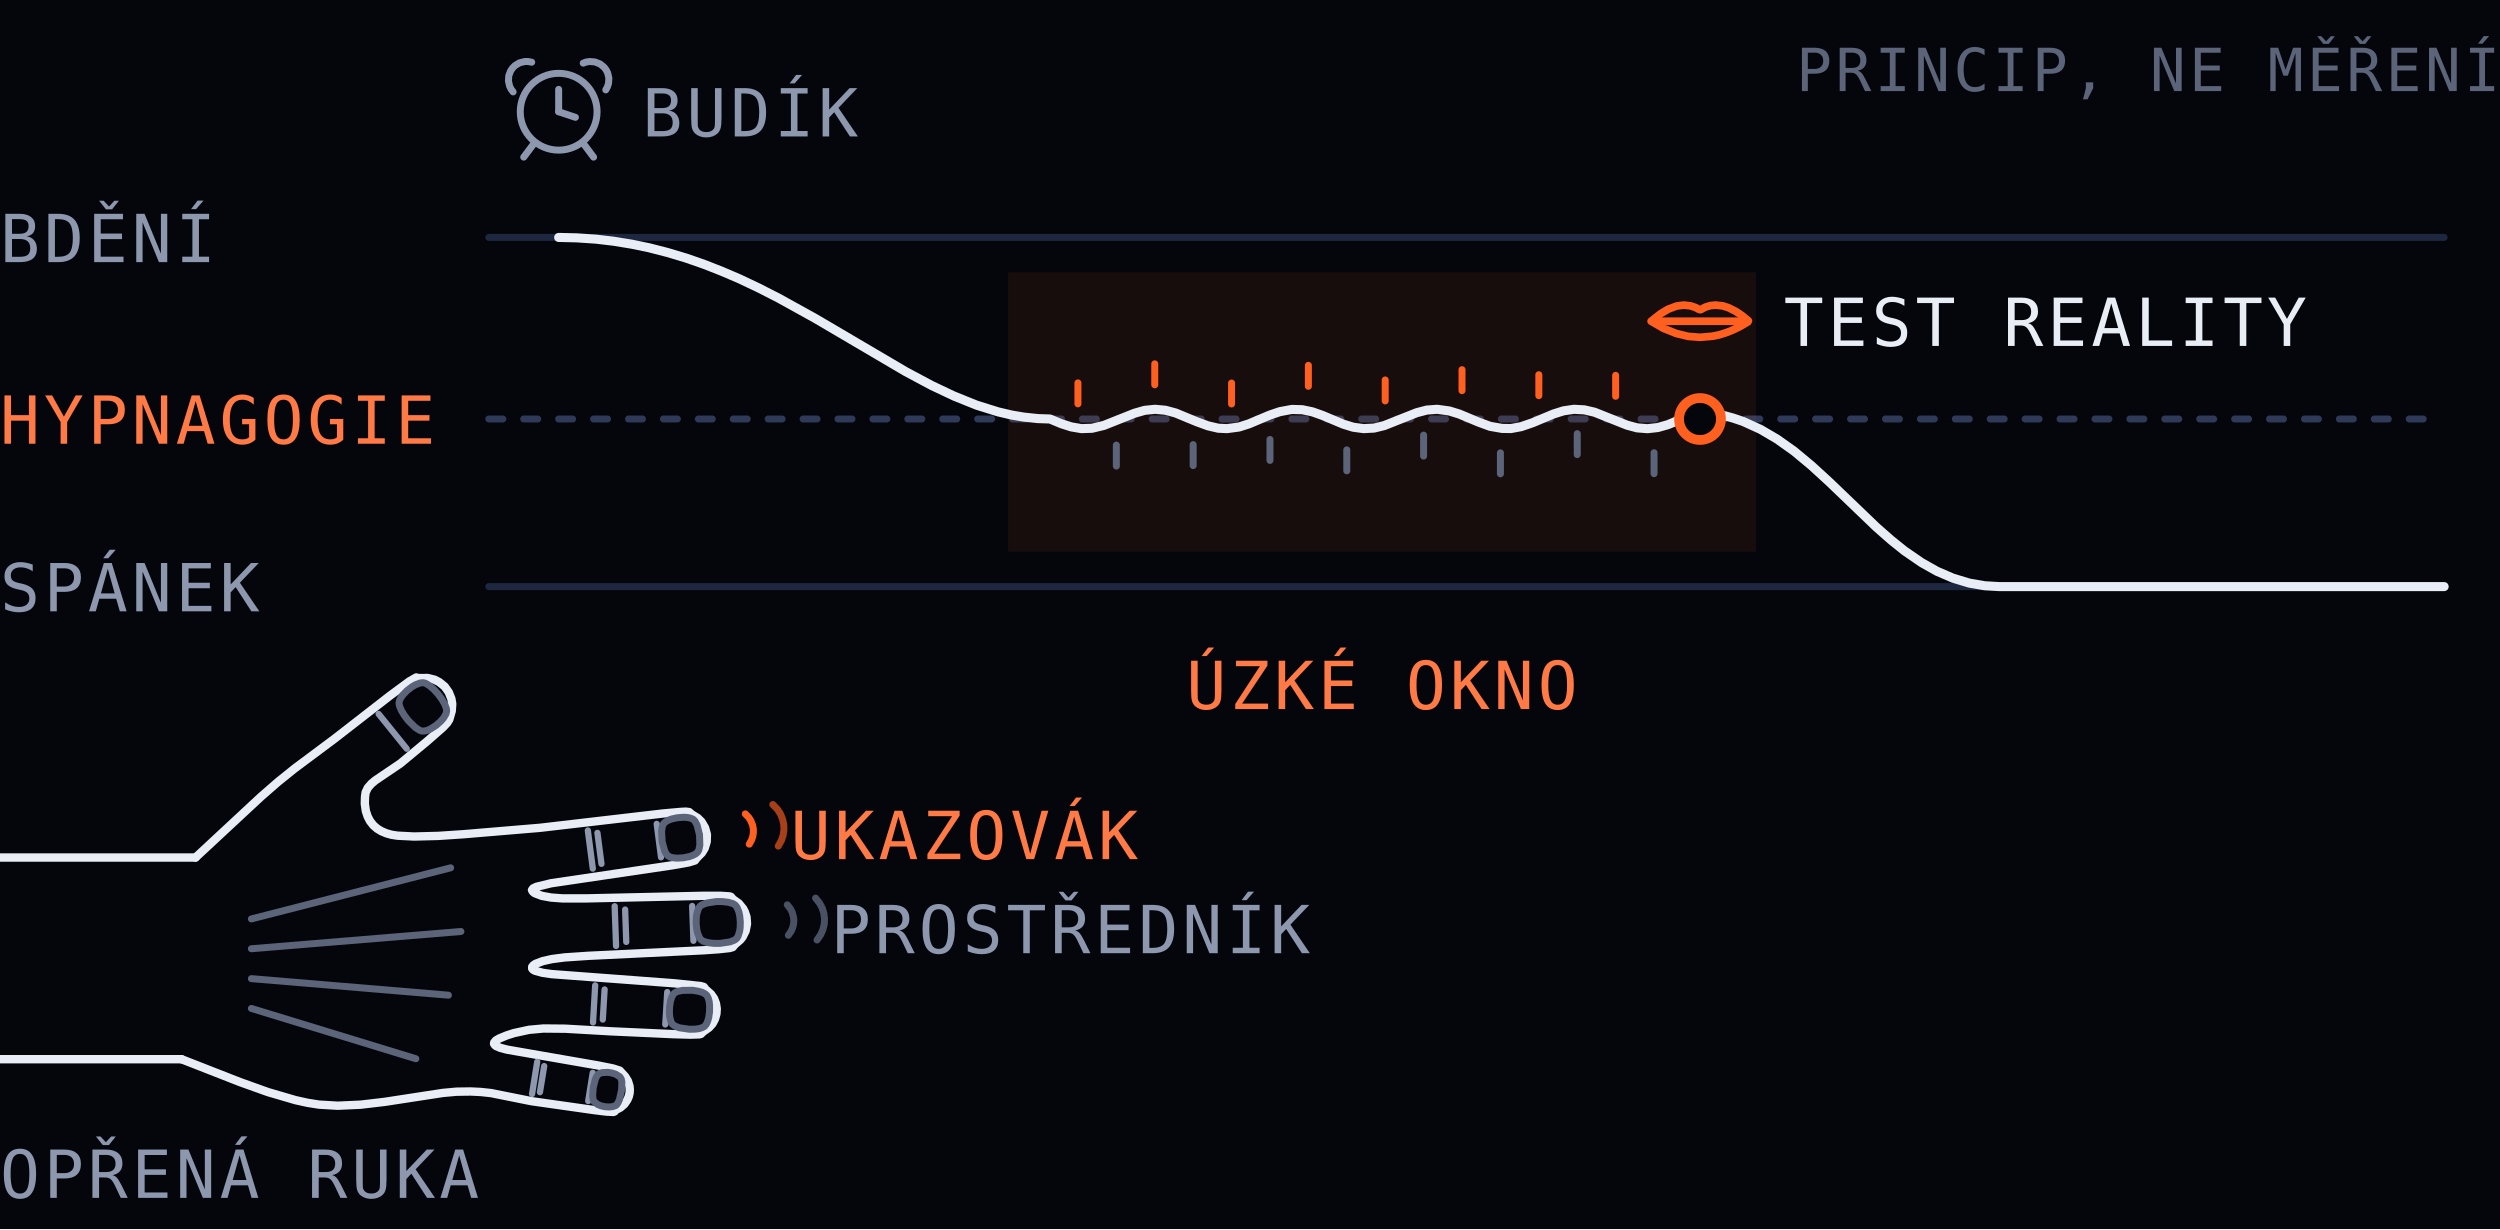
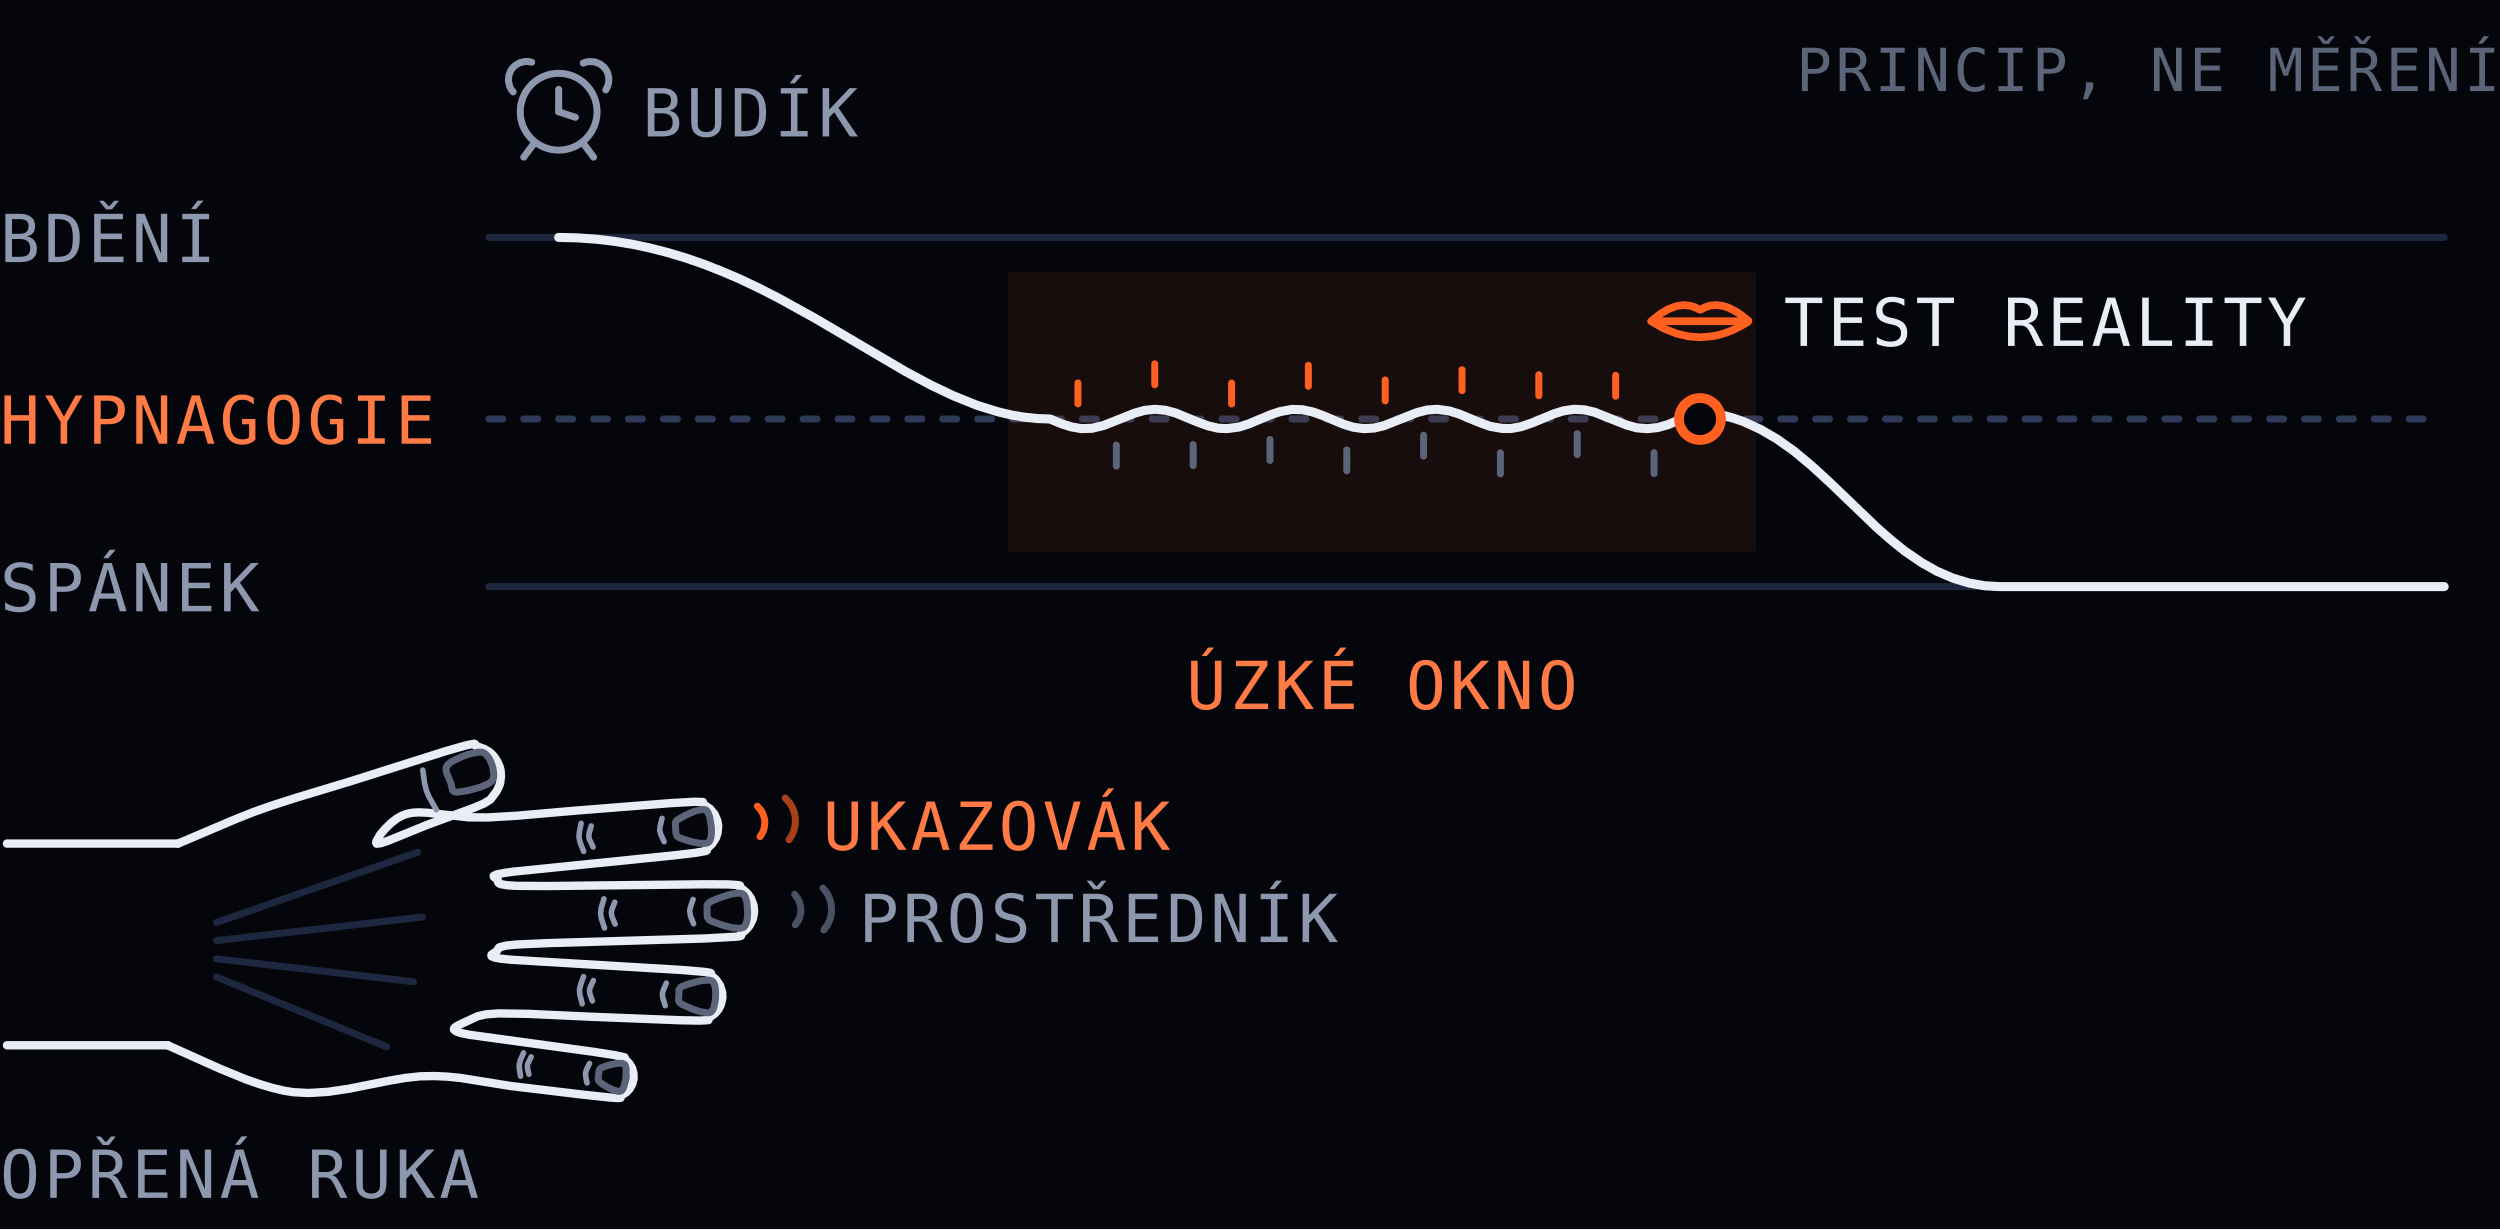
<svg xmlns="http://www.w3.org/2000/svg" width="358" height="176" viewBox="0 0 358 176" font-family="'JetBrains Mono', ui-monospace, monospace">
  <rect width="358" height="176" fill="#04060C" />
  <text x="358" y="13.04" text-anchor="end" font-size="8.5" font-weight="500" letter-spacing="0.51" fill="#5B6478">PRINCIP, NE MĚŘENÍ</text>
  <line x1="70" y1="34" x2="350" y2="34" fill="none" stroke="#1E2740" stroke-width="1" stroke-linecap="round" stroke-linejoin="round" />
  <line x1="70" y1="84" x2="350" y2="84" fill="none" stroke="#1E2740" stroke-width="1" stroke-linecap="round" stroke-linejoin="round" />
  <path d="M70 60L72 60" fill="none" stroke="#2E3A57" stroke-width="1" stroke-linecap="round" stroke-linejoin="round" />
  <path d="M75 60L77 60" fill="none" stroke="#2E3A57" stroke-width="1" stroke-linecap="round" stroke-linejoin="round" />
  <path d="M80 60L82 60" fill="none" stroke="#2E3A57" stroke-width="1" stroke-linecap="round" stroke-linejoin="round" />
  <path d="M85 60L87 60" fill="none" stroke="#2E3A57" stroke-width="1" stroke-linecap="round" stroke-linejoin="round" />
  <path d="M90 60L92 60" fill="none" stroke="#2E3A57" stroke-width="1" stroke-linecap="round" stroke-linejoin="round" />
  <path d="M95 60L97 60" fill="none" stroke="#2E3A57" stroke-width="1" stroke-linecap="round" stroke-linejoin="round" />
  <path d="M100 60L102 60" fill="none" stroke="#2E3A57" stroke-width="1" stroke-linecap="round" stroke-linejoin="round" />
  <path d="M105 60L107 60" fill="none" stroke="#2E3A57" stroke-width="1" stroke-linecap="round" stroke-linejoin="round" />
  <path d="M110 60L112 60" fill="none" stroke="#2E3A57" stroke-width="1" stroke-linecap="round" stroke-linejoin="round" />
  <path d="M115 60L117 60" fill="none" stroke="#2E3A57" stroke-width="1" stroke-linecap="round" stroke-linejoin="round" />
  <path d="M120 60L122 60" fill="none" stroke="#2E3A57" stroke-width="1" stroke-linecap="round" stroke-linejoin="round" />
  <path d="M125 60L127 60" fill="none" stroke="#2E3A57" stroke-width="1" stroke-linecap="round" stroke-linejoin="round" />
  <path d="M130 60L132 60" fill="none" stroke="#2E3A57" stroke-width="1" stroke-linecap="round" stroke-linejoin="round" />
  <path d="M135 60L137 60" fill="none" stroke="#2E3A57" stroke-width="1" stroke-linecap="round" stroke-linejoin="round" />
  <path d="M140 60L142 60" fill="none" stroke="#2E3A57" stroke-width="1" stroke-linecap="round" stroke-linejoin="round" />
  <path d="M145 60L147 60" fill="none" stroke="#2E3A57" stroke-width="1" stroke-linecap="round" stroke-linejoin="round" />
  <path d="M150 60L152 60" fill="none" stroke="#2E3A57" stroke-width="1" stroke-linecap="round" stroke-linejoin="round" />
  <path d="M155 60L157 60" fill="none" stroke="#2E3A57" stroke-width="1" stroke-linecap="round" stroke-linejoin="round" />
  <path d="M160 60L162 60" fill="none" stroke="#2E3A57" stroke-width="1" stroke-linecap="round" stroke-linejoin="round" />
  <path d="M165 60L167 60" fill="none" stroke="#2E3A57" stroke-width="1" stroke-linecap="round" stroke-linejoin="round" />
  <path d="M170 60L172 60" fill="none" stroke="#2E3A57" stroke-width="1" stroke-linecap="round" stroke-linejoin="round" />
  <path d="M175 60L177 60" fill="none" stroke="#2E3A57" stroke-width="1" stroke-linecap="round" stroke-linejoin="round" />
  <path d="M180 60L182 60" fill="none" stroke="#2E3A57" stroke-width="1" stroke-linecap="round" stroke-linejoin="round" />
  <path d="M185 60L187 60" fill="none" stroke="#2E3A57" stroke-width="1" stroke-linecap="round" stroke-linejoin="round" />
  <path d="M190 60L192 60" fill="none" stroke="#2E3A57" stroke-width="1" stroke-linecap="round" stroke-linejoin="round" />
  <path d="M195 60L197 60" fill="none" stroke="#2E3A57" stroke-width="1" stroke-linecap="round" stroke-linejoin="round" />
  <path d="M200 60L202 60" fill="none" stroke="#2E3A57" stroke-width="1" stroke-linecap="round" stroke-linejoin="round" />
  <path d="M205 60L207 60" fill="none" stroke="#2E3A57" stroke-width="1" stroke-linecap="round" stroke-linejoin="round" />
  <path d="M210 60L212 60" fill="none" stroke="#2E3A57" stroke-width="1" stroke-linecap="round" stroke-linejoin="round" />
  <path d="M215 60L217 60" fill="none" stroke="#2E3A57" stroke-width="1" stroke-linecap="round" stroke-linejoin="round" />
  <path d="M220 60L222 60" fill="none" stroke="#2E3A57" stroke-width="1" stroke-linecap="round" stroke-linejoin="round" />
  <path d="M225 60L227 60" fill="none" stroke="#2E3A57" stroke-width="1" stroke-linecap="round" stroke-linejoin="round" />
  <path d="M230 60L232 60" fill="none" stroke="#2E3A57" stroke-width="1" stroke-linecap="round" stroke-linejoin="round" />
  <path d="M235 60L237 60" fill="none" stroke="#2E3A57" stroke-width="1" stroke-linecap="round" stroke-linejoin="round" />
  <path d="M240 60L242 60" fill="none" stroke="#2E3A57" stroke-width="1" stroke-linecap="round" stroke-linejoin="round" />
  <path d="M245 60L247 60" fill="none" stroke="#2E3A57" stroke-width="1" stroke-linecap="round" stroke-linejoin="round" />
  <path d="M250 60L252 60" fill="none" stroke="#2E3A57" stroke-width="1" stroke-linecap="round" stroke-linejoin="round" />
  <path d="M255 60L257 60" fill="none" stroke="#2E3A57" stroke-width="1" stroke-linecap="round" stroke-linejoin="round" />
  <path d="M260 60L262 60" fill="none" stroke="#2E3A57" stroke-width="1" stroke-linecap="round" stroke-linejoin="round" />
  <path d="M265 60L267 60" fill="none" stroke="#2E3A57" stroke-width="1" stroke-linecap="round" stroke-linejoin="round" />
  <path d="M270 60L272 60" fill="none" stroke="#2E3A57" stroke-width="1" stroke-linecap="round" stroke-linejoin="round" />
  <path d="M275 60L277 60" fill="none" stroke="#2E3A57" stroke-width="1" stroke-linecap="round" stroke-linejoin="round" />
  <path d="M280 60L282 60" fill="none" stroke="#2E3A57" stroke-width="1" stroke-linecap="round" stroke-linejoin="round" />
  <path d="M285 60L287 60" fill="none" stroke="#2E3A57" stroke-width="1" stroke-linecap="round" stroke-linejoin="round" />
  <path d="M290 60L292 60" fill="none" stroke="#2E3A57" stroke-width="1" stroke-linecap="round" stroke-linejoin="round" />
  <path d="M295 60L297 60" fill="none" stroke="#2E3A57" stroke-width="1" stroke-linecap="round" stroke-linejoin="round" />
  <path d="M300 60L302 60" fill="none" stroke="#2E3A57" stroke-width="1" stroke-linecap="round" stroke-linejoin="round" />
  <path d="M305 60L307 60" fill="none" stroke="#2E3A57" stroke-width="1" stroke-linecap="round" stroke-linejoin="round" />
  <path d="M310 60L312 60" fill="none" stroke="#2E3A57" stroke-width="1" stroke-linecap="round" stroke-linejoin="round" />
  <path d="M315 60L317 60" fill="none" stroke="#2E3A57" stroke-width="1" stroke-linecap="round" stroke-linejoin="round" />
  <path d="M320 60L322 60" fill="none" stroke="#2E3A57" stroke-width="1" stroke-linecap="round" stroke-linejoin="round" />
  <path d="M325 60L327 60" fill="none" stroke="#2E3A57" stroke-width="1" stroke-linecap="round" stroke-linejoin="round" />
  <path d="M330 60L332 60" fill="none" stroke="#2E3A57" stroke-width="1" stroke-linecap="round" stroke-linejoin="round" />
  <path d="M335 60L337 60" fill="none" stroke="#2E3A57" stroke-width="1" stroke-linecap="round" stroke-linejoin="round" />
  <path d="M340 60L342 60" fill="none" stroke="#2E3A57" stroke-width="1" stroke-linecap="round" stroke-linejoin="round" />
  <path d="M345 60L347 60" fill="none" stroke="#2E3A57" stroke-width="1" stroke-linecap="round" stroke-linejoin="round" />
  <text x="0" y="37.54" text-anchor="start" font-size="9.5" font-weight="500" letter-spacing="0.57" fill="#8D97AD">BDĚNÍ</text>
  <text x="0" y="63.54" text-anchor="start" font-size="9.5" font-weight="500" letter-spacing="0.57" fill="#FF7A45">HYPNAGOGIE</text>
  <text x="0" y="87.54" text-anchor="start" font-size="9.5" font-weight="500" letter-spacing="0.57" fill="#8D97AD">SPÁNEK</text>
  <rect x="144.36" y="39" width="107.08" height="40" fill="#FF5F1F" fill-opacity="0.08" />
  <text x="197.9" y="101.54" text-anchor="middle" font-size="9.5" font-weight="500" letter-spacing="0.57" fill="#FF7A45">ÚZKÉ OKNO</text>
  <circle cx="80" cy="16" r="5.5" fill="none" stroke="#8D97AD" stroke-width="1" stroke-linecap="round" stroke-linejoin="round" />
  <line x1="80" y1="16" x2="80" y2="12.8" fill="none" stroke="#8D97AD" stroke-width="1" stroke-linecap="round" stroke-linejoin="round" />
  <line x1="80" y1="16" x2="82.4" y2="16.8" fill="none" stroke="#8D97AD" stroke-width="1" stroke-linecap="round" stroke-linejoin="round" />
  <path d="M73.48 13.16L73.2 12.79L72.98 12.35L72.81 11.6L72.86 10.82L73.14 10.11L73.42 9.72L73.75 9.39L74.39 9L75.14 8.81L75.65 8.81L76.14 8.91" fill="none" stroke="#8D97AD" stroke-width="1" stroke-linecap="round" stroke-linejoin="round" />
  <path d="M83.52 9.04L83.95 8.88L84.44 8.81L85.2 8.87L85.93 9.16L86.52 9.64L86.81 10.03L87.02 10.45L87.19 11.18L87.14 11.95L86.98 12.44L86.75 12.87" fill="none" stroke="#8D97AD" stroke-width="1" stroke-linecap="round" stroke-linejoin="round" />
  <line x1="76.5" y1="20.5" x2="75" y2="22.5" fill="none" stroke="#8D97AD" stroke-width="1" stroke-linecap="round" stroke-linejoin="round" />
  <line x1="83.5" y1="20.5" x2="85" y2="22.5" fill="none" stroke="#8D97AD" stroke-width="1" stroke-linecap="round" stroke-linejoin="round" />
  <text x="92" y="19.54" text-anchor="start" font-size="9.5" font-weight="500" letter-spacing="0.57" fill="#8D97AD">BUDÍK</text>
  <path d="M80 34L82.59 34.06L85.37 34.25L87.84 34.54L90.48 34.97L92.94 35.48L95.63 36.17L98.26 36.96L100.82 37.85L103.39 38.86L105.93 39.95L108.63 41.23L111.51 42.7L116.78 45.62L129.72 53.23L133.45 55.22L136.62 56.72L139.88 58.03L142.93 58.98L144.89 59.44L146.62 59.73L148.6 59.94L150.36 60L151.97 60.67L153.4 61.13L154.87 61.38L156.37 61.33L158.07 60.92L162.48 59.17L163.92 58.76L165.41 58.61L166.9 58.75L168.35 59.14L171.35 60.38L172.99 60.98L174.45 61.32L175.7 61.38L177.43 61.15L178.86 60.69L181.85 59.43L183.27 58.95L184.99 58.63L186.48 58.67L187.95 58.98L189.36 59.48L192.36 60.74L193.79 61.18L195.28 61.38L196.77 61.3L198.23 60.94L202.87 59.1L204.32 58.72L205.81 58.61L207.54 58.85L208.97 59.29L211.74 60.45L213.38 61.05L215.1 61.35L216.35 61.37L217.82 61.1L219.48 60.53L222.47 59.28L223.9 58.83L225.39 58.61L226.88 58.69L228.34 59.03L232.98 60.88L234.43 61.27L235.92 61.39L237.41 61.22L238.85 60.81L241.85 59.56L243.26 59.04L243.51 59.02L244.54 59.11L247.03 59.55L248.22 59.88L249.61 60.35L252.11 61.49L254.48 62.88L256.9 64.6L259.38 66.66L261.98 69.04L268.7 75.49L270.77 77.31L272.72 78.88L275.18 80.57L277.36 81.8L279.65 82.79L282 83.5L284.21 83.88L286.28 84L350 84" fill="none" stroke="#E9EDF5" stroke-width="1.3" stroke-linecap="round" stroke-linejoin="round" />
  <line x1="154.36" y1="57.83" x2="154.36" y2="54.83" fill="none" stroke="#FF5F1F" stroke-width="1" stroke-linecap="round" stroke-linejoin="round" />
  <line x1="159.86" y1="63.74" x2="159.86" y2="66.74" fill="none" stroke="#5B6478" stroke-width="1" stroke-linecap="round" stroke-linejoin="round" />
  <line x1="165.36" y1="55.1" x2="165.36" y2="52.1" fill="none" stroke="#FF5F1F" stroke-width="1" stroke-linecap="round" stroke-linejoin="round" />
  <line x1="170.86" y1="63.67" x2="170.86" y2="66.67" fill="none" stroke="#5B6478" stroke-width="1" stroke-linecap="round" stroke-linejoin="round" />
  <line x1="176.36" y1="57.85" x2="176.36" y2="54.85" fill="none" stroke="#FF5F1F" stroke-width="1" stroke-linecap="round" stroke-linejoin="round" />
  <line x1="181.86" y1="62.93" x2="181.86" y2="65.93" fill="none" stroke="#5B6478" stroke-width="1" stroke-linecap="round" stroke-linejoin="round" />
  <line x1="187.36" y1="55.32" x2="187.36" y2="52.32" fill="none" stroke="#FF5F1F" stroke-width="1" stroke-linecap="round" stroke-linejoin="round" />
  <line x1="192.86" y1="64.42" x2="192.86" y2="67.42" fill="none" stroke="#5B6478" stroke-width="1" stroke-linecap="round" stroke-linejoin="round" />
  <line x1="198.36" y1="57.41" x2="198.36" y2="54.41" fill="none" stroke="#FF5F1F" stroke-width="1" stroke-linecap="round" stroke-linejoin="round" />
  <line x1="203.86" y1="62.31" x2="203.86" y2="65.31" fill="none" stroke="#5B6478" stroke-width="1" stroke-linecap="round" stroke-linejoin="round" />
  <line x1="209.36" y1="55.94" x2="209.36" y2="52.94" fill="none" stroke="#FF5F1F" stroke-width="1" stroke-linecap="round" stroke-linejoin="round" />
  <line x1="214.86" y1="64.85" x2="214.86" y2="67.85" fill="none" stroke="#5B6478" stroke-width="1" stroke-linecap="round" stroke-linejoin="round" />
  <line x1="220.36" y1="56.66" x2="220.36" y2="53.66" fill="none" stroke="#FF5F1F" stroke-width="1" stroke-linecap="round" stroke-linejoin="round" />
  <line x1="225.86" y1="62.1" x2="225.86" y2="65.1" fill="none" stroke="#5B6478" stroke-width="1" stroke-linecap="round" stroke-linejoin="round" />
  <line x1="231.36" y1="56.75" x2="231.36" y2="53.75" fill="none" stroke="#FF5F1F" stroke-width="1" stroke-linecap="round" stroke-linejoin="round" />
  <line x1="236.86" y1="64.83" x2="236.86" y2="67.83" fill="none" stroke="#5B6478" stroke-width="1" stroke-linecap="round" stroke-linejoin="round" />
  <circle cx="243.44" cy="60" r="3" fill="#04060C" />
  <circle cx="243.44" cy="60" r="3" fill="none" stroke="#FF5F1F" stroke-width="1.4" stroke-linecap="round" stroke-linejoin="round" />
  <path d="M236.44 46L237.79 44.93L238.87 44.28L240.11 43.82L241.12 43.69L242.11 43.8L242.83 44.05L243.29 44.3L243.52 44.35L244.21 43.98L244.93 43.76L245.68 43.69L246.71 43.8L247.53 44.07L248.59 44.6L249.46 45.19L250.37 45.94L250.29 46.1L249.17 46.76L248.05 47.3L247.15 47.65L246.19 47.95L245.2 48.15L243.48 48.3L241.75 48.17L240.03 47.75L238.23 47.03L236.44 46" fill="none" stroke="#FF5F1F" stroke-width="1.1" stroke-linecap="round" stroke-linejoin="round" />
  <line x1="236.94" y1="46" x2="249.94" y2="46" fill="none" stroke="#FF5F1F" stroke-width="1.1" stroke-linecap="round" stroke-linejoin="round" />
  <text x="255.44" y="49.54" text-anchor="start" font-size="9.5" font-weight="500" letter-spacing="0.57" fill="#E9EDF5">TEST REALITY</text>
-   <path d="M26 151.68L34.36 154.95L38.38 156.39L42.31 157.54L44.03 157.92L45.67 158.18L48.35 158.34L51.65 158.19L55.13 157.78L63.4 156.51L65.36 156.33L67.38 156.3L68.84 156.37L70.32 156.53L76.11 157.69L85.11 158.97L86.84 159.18L87.84 159.23L88.01 159.16L88.13 158.97L88.84 158.6L89.41 158.11L89.84 157.49L90.04 157.02L90.16 156.53L90.19 156.03L90.14 155.52L89.92 154.81L89.52 154.16L88.74 153.31L87.76 153L85.73 152.59L72.63 150.31L71.67 150.06L71.07 149.81L70.85 149.63L70.75 149.46L70.77 149.29L71.02 148.99L71.5 148.71L72.56 148.27L73.59 147.94L75.75 147.47L77.83 147.28L80.97 147.31L87.39 147.68L96.62 148.1L98.87 148.16L100.13 148.12L100.37 148.06L100.69 147.74L101.53 147.15L102.03 146.59L102.38 145.93L102.59 145.19L102.64 144.45L102.52 143.69L102.25 142.99L101.82 142.37L101.06 141.69L100.78 141.33L100.32 141.2L96.59 140.81L78.98 139.49L77.72 139.31L76.64 139.02L76.36 138.87L76.21 138.7L76.21 138.45L76.39 138.23L76.7 138.02L77.73 137.63L79.02 137.34L80.87 137.1L84.29 136.87L100.74 136.08L103.02 135.92L104.47 135.76L104.92 135.63L105.23 135.25L106 134.59L106.32 134.2L106.77 133.31L106.97 132.31L106.9 131.32L106.66 130.59L106.43 130.14L105.8 129.37L104.96 128.77L104.66 128.42L104.45 128.36L103.16 128.28L100.67 128.28L83.96 128.65L80.55 128.65L78.93 128.53L77.6 128.29L76.6 127.91L76.31 127.69L76.18 127.45L76.36 127.21L76.83 126.99L78.92 126.48L96.34 123.9L98.63 123.49L99.51 123.22L99.78 122.86L100.51 122.12L100.91 121.47L101.2 120.52L101.23 119.5L100.96 118.53L100.45 117.67L99.91 117.14L99.05 116.61L98.69 116.29L98.22 116.23L97.52 116.26L94.95 116.49L77.35 118.54L66.38 119.46L62.78 119.7L59.31 119.79L56.93 119.67L56.08 119.54L55.33 119.33L54.62 119.03L54.01 118.66L53.46 118.18L52.99 117.58L52.65 116.93L52.39 116.14L52.24 115.09L52.27 114.11L52.36 113.46L52.68 112.8L53.19 112.22L53.75 111.75L57.33 109.33L61.22 106.1L63.44 104.15L64.05 103.5L64.34 103.03L64.69 101.81L64.76 100.8L64.64 100.07L64.26 99.12L63.68 98.31L62.89 97.67L62.22 97.33L61.25 97.09L59.91 97.1L59.61 97.01L58.64 97.56L55.86 99.61L47.9 105.79L42.23 110.02L39.84 111.94L37.36 114.1L28 122.8" fill="none" stroke="#E9EDF5" stroke-width="1.2" stroke-linecap="round" stroke-linejoin="round" />
-   <line x1="0" y1="122.8" x2="28" y2="122.8" fill="none" stroke="#E9EDF5" stroke-width="1.2" stroke-linecap="round" stroke-linejoin="round" />
-   <line x1="0" y1="151.68" x2="26" y2="151.68" fill="none" stroke="#E9EDF5" stroke-width="1.2" stroke-linecap="round" stroke-linejoin="round" />
-   <line x1="36" y1="131.59" x2="64.53" y2="124.27" fill="none" stroke="#5B6478" stroke-width="1" stroke-linecap="round" stroke-linejoin="round" />
-   <line x1="84.89" y1="124.38" x2="84.18" y2="118.93" fill="none" stroke="#8D97AD" stroke-width="0.9" stroke-linecap="round" stroke-linejoin="round" />
-   <line x1="86.13" y1="123.7" x2="85.55" y2="119.27" fill="none" stroke="#8D97AD" stroke-width="0.9" stroke-linecap="round" stroke-linejoin="round" />
-   <line x1="94.66" y1="122.76" x2="94.04" y2="117.98" fill="none" stroke="#8D97AD" stroke-width="0.9" stroke-linecap="round" stroke-linejoin="round" />
-   <path d="M95.63 122.54L95.97 122.73L96.42 122.84L96.96 122.89L97.83 122.84L98.69 122.67L99.2 122.49L99.62 122.27L99.92 122.01L100.08 121.69L100.22 121L100.17 119.56L99.83 118.18L99.52 117.58L99.26 117.32L98.89 117.16L98.42 117.06L97.87 117.03L96.99 117.1L96.14 117.29L95.65 117.48L95.26 117.71L95 117.98L94.85 118.34L94.74 119.06L94.82 120.51L95.18 121.86L95.39 122.26L95.63 122.54Z" fill="none" stroke="#5B6478" stroke-width="1" stroke-linecap="round" stroke-linejoin="round" />
-   <line x1="36" y1="135.86" x2="66" y2="133.39" fill="none" stroke="#5B6478" stroke-width="1" stroke-linecap="round" stroke-linejoin="round" />
-   <line x1="88.22" y1="135.46" x2="88.02" y2="129.77" fill="none" stroke="#8D97AD" stroke-width="0.9" stroke-linecap="round" stroke-linejoin="round" />
-   <line x1="89.68" y1="134.88" x2="89.52" y2="130.25" fill="none" stroke="#8D97AD" stroke-width="0.9" stroke-linecap="round" stroke-linejoin="round" />
-   <line x1="99.3" y1="134.72" x2="99.12" y2="129.74" fill="none" stroke="#8D97AD" stroke-width="0.9" stroke-linecap="round" stroke-linejoin="round" />
-   <path d="M100.41 134.59L100.72 134.79L101.39 134.99L102.21 135.09L103.11 135.09L104.52 134.88L105.17 134.63L105.47 134.41L105.68 134.09L105.9 133.41L105.99 132.87L106.01 131.98L105.92 131.1L105.8 130.57L105.53 129.91L105.29 129.61L104.98 129.41L104.31 129.21L103.49 129.11L102.59 129.1L101.18 129.32L100.53 129.57L100.23 129.79L100.02 130.11L99.8 130.79L99.71 131.33L99.69 132.22L99.78 133.1L99.9 133.63L100.17 134.29L100.41 134.59Z" fill="none" stroke="#5B6478" stroke-width="1" stroke-linecap="round" stroke-linejoin="round" />
-   <line x1="36" y1="140.14" x2="64.21" y2="142.51" fill="none" stroke="#5B6478" stroke-width="1" stroke-linecap="round" stroke-linejoin="round" />
-   <line x1="84.92" y1="146.41" x2="85.23" y2="141.11" fill="none" stroke="#8D97AD" stroke-width="0.9" stroke-linecap="round" stroke-linejoin="round" />
-   <line x1="86.32" y1="146" x2="86.58" y2="141.69" fill="none" stroke="#8D97AD" stroke-width="0.9" stroke-linecap="round" stroke-linejoin="round" />
-   <line x1="95.27" y1="146.7" x2="95.55" y2="142.06" fill="none" stroke="#8D97AD" stroke-width="0.9" stroke-linecap="round" stroke-linejoin="round" />
-   <path d="M96.3 146.68L96.61 146.91L97.28 147.18L98.73 147.39L99.61 147.37L100.14 147.29L100.58 147.15L100.91 146.96L101.15 146.66L101.34 146.23L101.49 145.71L101.61 144.83L101.61 143.94L101.55 143.39L101.42 142.92L101.23 142.55L100.96 142.31L100.57 142.11L100.07 141.96L99.21 141.81L97.73 141.82L97 141.98L96.64 142.16L96.39 142.42L96.18 142.82L96.02 143.32L95.88 144.19L95.86 145.09L95.91 145.65L96.1 146.36L96.3 146.68Z" fill="none" stroke="#5B6478" stroke-width="1" stroke-linecap="round" stroke-linejoin="round" />
-   <line x1="36" y1="144.41" x2="59.55" y2="151.61" fill="none" stroke="#5B6478" stroke-width="1" stroke-linecap="round" stroke-linejoin="round" />
-   <line x1="76.19" y1="156.66" x2="76.93" y2="152.05" fill="none" stroke="#8D97AD" stroke-width="0.9" stroke-linecap="round" stroke-linejoin="round" />
-   <line x1="77.32" y1="156.4" x2="77.93" y2="152.66" fill="none" stroke="#8D97AD" stroke-width="0.9" stroke-linecap="round" stroke-linejoin="round" />
-   <line x1="84.23" y1="157.67" x2="84.88" y2="153.63" fill="none" stroke="#8D97AD" stroke-width="0.9" stroke-linecap="round" stroke-linejoin="round" />
-   <path d="M85.04 157.72L85.54 158.14L86.04 158.35L86.61 158.48L87.19 158.52L87.72 158.47L88.14 158.33L88.29 158.22L88.51 157.9L88.71 157.45L89.02 156.02L89.05 154.92L88.96 154.51L88.77 154.2L88.16 153.82L87.61 153.65L87.03 153.56L86.21 153.6L85.79 153.75L85.64 153.86L85.42 154.17L85.23 154.62L84.95 155.75L84.87 156.9L84.92 157.37L85.04 157.72Z" fill="none" stroke="#5B6478" stroke-width="1" stroke-linecap="round" stroke-linejoin="round" />
-   <line x1="58.24" y1="107.22" x2="54.22" y2="102.24" fill="none" stroke="#8D97AD" stroke-width="0.9" stroke-linecap="round" stroke-linejoin="round" />
-   <path d="M60.41 104.69L60.81 104.68L61.26 104.56L61.74 104.33L62.47 103.86L63.13 103.27L63.5 102.85L63.87 102.22L63.96 101.83L63.92 101.47L63.68 100.83L63.26 100.11L62.73 99.39L62.13 98.73L61.51 98.19L60.94 97.85L60.6 97.76L60.19 97.8L59.49 98.06L59 98.35L58.29 98.89L57.69 99.51L57.39 99.93L57.2 100.34L57.14 100.71L57.21 101.09L57.48 101.75L57.92 102.47L58.47 103.19L59.49 104.19L60.07 104.57L60.41 104.69Z" fill="none" stroke="#5B6478" stroke-width="1" stroke-linecap="round" stroke-linejoin="round" />
-   <path d="M106.73 116.55L107.23 117.07L107.5 117.49L107.79 118.21L107.88 118.74L107.88 119.26L107.8 119.77L107.64 120.25L107.3 120.88" fill="none" stroke="#FF5F1F" stroke-width="1" stroke-linecap="round" stroke-linejoin="round" />
-   <path d="M110.67 115.21L111.34 115.9L111.75 116.53L112.05 117.26L112.23 118.03L112.26 118.83L112.15 119.6L111.91 120.33L111.45 121.16" fill="none" stroke="#FF5F1F" stroke-opacity="0.65" stroke-width="1" stroke-linecap="round" stroke-linejoin="round" />
-   <path d="M112.74 129.57L113.18 130.13L113.42 130.58L113.63 131.33L113.68 131.85L113.63 132.38L113.5 132.88L113.3 133.34L112.89 133.93" fill="none" stroke="#5B6478" stroke-opacity="0.8" stroke-width="1" stroke-linecap="round" stroke-linejoin="round" />
-   <path d="M116.79 128.61L117.38 129.36L117.74 130.03L117.97 130.78L118.07 131.57L118.03 132.36L117.84 133.12L117.54 133.82L117 134.61" fill="none" stroke="#5B6478" stroke-opacity="0.8" stroke-width="1" stroke-linecap="round" stroke-linejoin="round" />
-   <text x="113.22" y="123.02" text-anchor="start" font-size="9.5" font-weight="500" letter-spacing="0.57" fill="#FF7A45">UKAZOVÁK</text>
-   <text x="118.98" y="136.5" text-anchor="start" font-size="9.5" font-weight="500" letter-spacing="0.57" fill="#8D97AD">PROSTŘEDNÍK</text>
+   <path d="M24 149.68L31.5 153.04L35.23 154.57L37.12 155.23L38.89 155.76L40.59 156.17L41.98 156.4L44.19 156.52L46.97 156.35L49.94 155.91L55.82 154.74L58.04 154.36L60.13 154.13L62.18 154.09L64 154.17L65.94 154.36L73.16 155.52L83.45 156.75L87.35 157.17L88.43 157.24L88.86 157.21L88.8 156.98L89.7 156.41L90.2 155.86L90.55 155.19L90.73 154.46L90.71 153.7L90.51 152.97L90.13 152.32L89.6 151.77L89.42 151.4L87.94 151.08L84.99 150.62L67.29 148.19L66 147.93L65.3 147.69L65 147.43L65.05 147.22L65.28 147.02L65.69 146.79L68.41 145.52L69.62 145.25L71.39 145.12L75.59 145.18L84.46 145.59L97.43 146.1L100.25 146.15L101.44 146.08L101.45 145.94L101.61 145.7L102.42 145.09L102.9 144.51L103.23 143.84L103.45 142.85L103.41 142.1L103.11 141.13L102.55 140.3L101.75 139.58L101.81 139.37L101.64 139.29L100.72 139.16L97.62 138.9L73.24 137.44L71.62 137.27L70.78 137.11L70.39 136.93L70.38 136.72L71.02 136.28L71.2 136.12L71.45 135.7L71.61 135.62L72.54 135.4L74.07 135.25L78.56 135.05L100.93 134.39L105.67 134.12L106.12 134L106.06 133.8L106.87 133.1L107.36 132.51L107.8 131.62L107.99 130.62L107.9 129.63L107.54 128.67L107.13 128.06L106.77 127.69L105.93 127.02L105.98 126.82L105.81 126.75L104.26 126.65L101.01 126.63L78.4 126.88L73.91 126.85L72.6 126.77L71.67 126.6L71.48 126.51L71.33 126.34L71.31 126.09L71.2 125.9L70.74 125.59L70.7 125.43L71.12 125.22L72.18 125.01L73.53 124.82L96.6 122.48L99.55 122.13L101.1 121.86L101.23 121.77L101.21 121.55L101.99 120.81L102.53 119.96L102.76 119.24L102.84 118.23L102.71 117.5L102.3 116.56L101.66 115.81L100.82 115.23L100.64 115.01L100.65 114.85L99.49 114.81L96.11 115L82.68 116.06L74.05 116.81L69.85 117.06L67.1 117.04L61.28 116.39L60.02 116.33L59.09 116.38L58.23 116.55L57.54 116.82L56.87 117.19L56.04 117.82L55.13 118.7L54.44 119.53L53.92 120.43L53.87 120.69L53.94 120.82L54.56 120.74L55.55 120.41L61.02 118.18L67.74 115.72L69.28 115.07L70.22 114.5L71.12 113.29L71.46 112.6L71.62 112.13L71.74 111.14L71.68 110.37L71.58 109.88L71.18 108.97L70.74 108.33L70.4 107.96L70.03 107.65L69.38 107.26L68.11 106.8L68.05 106.58L67.93 106.5L66.79 106.72L63.87 107.55L50.14 111.9L42.3 114.27L38.86 115.38L36.39 116.25L33.83 117.26L25.5 120.8" fill="none" stroke="#E9EDF5" stroke-width="1.2" stroke-linecap="round" stroke-linejoin="round" />
+   <line x1="1" y1="120.8" x2="25.5" y2="120.8" fill="none" stroke="#E9EDF5" stroke-width="1.2" stroke-linecap="round" stroke-linejoin="round" />
+   <line x1="1" y1="149.68" x2="24" y2="149.68" fill="none" stroke="#E9EDF5" stroke-width="1.2" stroke-linecap="round" stroke-linejoin="round" />
+   <line x1="31" y1="132.1" x2="59.81" y2="122.04" fill="none" stroke="#1E2740" stroke-width="1" stroke-linecap="round" stroke-linejoin="round" />
+   <path d="M83.58 121.92L83.06 120.6L82.91 119.83L82.99 119.01L83.22 117.9" fill="none" stroke="#8D97AD" stroke-width="0.8" stroke-linecap="round" stroke-linejoin="round" />
+   <path d="M84.93 121.29L84.4 120.2L84.31 119.71L84.39 119.17L84.66 118.28" fill="none" stroke="#8D97AD" stroke-width="0.8" stroke-linecap="round" stroke-linejoin="round" />
+   <path d="M95.1 120.54L94.6 119.43L94.47 118.91L94.51 118.38L94.8 117.19" fill="none" stroke="#8D97AD" stroke-width="0.8" stroke-linecap="round" stroke-linejoin="round" />
+   <path d="M97.38 120.01L97.1 119.86L96.92 119.69L96.78 119.26L96.7 117.83L96.79 117.62L96.98 117.42L98.18 116.73L99.54 116.14L100.61 115.91L101.01 115.96L101.16 116.04L101.37 116.32L101.63 116.98L101.87 118.47L101.88 119.37L101.81 119.89L101.7 120.31L101.51 120.58L101.36 120.68L100.95 120.78L100.13 120.75L98.94 120.51L97.38 120.01Z" fill="none" stroke="#5B6478" stroke-width="1" stroke-linecap="round" stroke-linejoin="round" />
+   <line x1="31" y1="134.7" x2="60.48" y2="131.32" fill="none" stroke="#1E2740" stroke-width="1" stroke-linecap="round" stroke-linejoin="round" />
+   <path d="M86.57 132.89L86.13 131.58L86 130.81L86.1 130.03L86.48 128.71" fill="none" stroke="#8D97AD" stroke-width="0.8" stroke-linecap="round" stroke-linejoin="round" />
+   <path d="M88.09 132.33L87.63 131.27L87.54 130.78L87.61 130.28L88.03 129.2" fill="none" stroke="#8D97AD" stroke-width="0.8" stroke-linecap="round" stroke-linejoin="round" />
+   <path d="M99.32 132.28L98.88 131.2L98.76 130.44L98.86 129.91L99.25 128.8" fill="none" stroke="#8D97AD" stroke-width="0.8" stroke-linecap="round" stroke-linejoin="round" />
+   <path d="M101.86 131.9L101.56 131.74L101.28 131.36L101.24 129.67L101.5 129.28L101.94 129.02L103.01 128.58L104.72 128.03L105.82 127.89L106.24 127.95L106.52 128.12L106.73 128.45L106.95 129.17L107.07 130.69L107 131.59L106.89 132.11L106.72 132.51L106.5 132.78L105.94 132.94L104.84 132.84L103.37 132.46L101.86 131.9Z" fill="none" stroke="#5B6478" stroke-width="1" stroke-linecap="round" stroke-linejoin="round" />
+   <line x1="31" y1="137.3" x2="59.22" y2="140.59" fill="none" stroke="#1E2740" stroke-width="1" stroke-linecap="round" stroke-linejoin="round" />
+   <path d="M83.37 143.74L83.03 142.41L82.98 141.66L83.18 140.89L83.56 139.86" fill="none" stroke="#8D97AD" stroke-width="0.8" stroke-linecap="round" stroke-linejoin="round" />
+   <path d="M84.83 143.33L84.52 142.48L84.41 141.96L84.48 141.48L84.97 140.41" fill="none" stroke="#8D97AD" stroke-width="0.8" stroke-linecap="round" stroke-linejoin="round" />
+   <path d="M95.26 144.01L94.91 142.88L94.85 142.37L94.96 141.86L95.42 140.78" fill="none" stroke="#8D97AD" stroke-width="0.8" stroke-linecap="round" stroke-linejoin="round" />
+   <path d="M97.65 143.82L97.37 143.64L97.22 143.44L97.15 143.24L97.22 142.52L97.21 141.78L97.43 141.41L97.69 141.24L98.72 140.87L100.42 140.43L101.52 140.35L101.92 140.44L102.16 140.66L102.33 141.03L102.43 141.52L102.48 142.09L102.46 143.02L102.26 144.16L102.09 144.59L101.87 144.88L101.73 144.97L101.35 145.05L100.28 144.88L99.13 144.49L97.65 143.82Z" fill="none" stroke="#5B6478" stroke-width="1" stroke-linecap="round" stroke-linejoin="round" />
+   <line x1="31" y1="139.9" x2="55.38" y2="149.91" fill="none" stroke="#1E2740" stroke-width="1" stroke-linecap="round" stroke-linejoin="round" />
+   <path d="M74.54 154.11L74.36 152.92L74.36 152.39L74.5 151.87L74.97 150.77" fill="none" stroke="#8D97AD" stroke-width="0.8" stroke-linecap="round" stroke-linejoin="round" />
+   <path d="M75.74 153.84L75.52 152.92L75.53 152.42L76.06 151.34" fill="none" stroke="#8D97AD" stroke-width="0.8" stroke-linecap="round" stroke-linejoin="round" />
+   <path d="M84.06 155.07L83.87 154.16L83.85 153.63L84 153.13L84.42 152.29" fill="none" stroke="#8D97AD" stroke-width="0.8" stroke-linecap="round" stroke-linejoin="round" />
+   <path d="M85.99 155.05L85.75 154.81L85.66 154.57L85.66 154.32L85.79 153.37L85.86 153.14L86.05 152.93L87.17 152.52L88.33 152.27L89.14 152.27L89.48 152.45L89.61 152.77L89.67 153.23L89.62 154.42L89.36 155.57L89.17 155.99L88.95 156.23L88.56 156.3L87.76 156.07L86.96 155.67L85.99 155.05Z" fill="none" stroke="#5B6478" stroke-width="1" stroke-linecap="round" stroke-linejoin="round" />
+   <path d="M62.48 115.96L61.44 114.12L61.04 113.16L60.79 112.09L60.54 110.28" fill="none" stroke="#8D97AD" stroke-width="0.8" stroke-linecap="round" stroke-linejoin="round" />
+   <path d="M65.51 113.44L65.15 113.42L64.92 113.31L64.79 113.14L64.58 112.18L63.9 110.53L63.86 110.01L64.07 109.55L64.52 109.18L65.15 108.82L66.19 108.34L67.05 108.02L68.39 107.71L69.02 107.71L69.36 107.85L69.7 108.14L70.01 108.55L70.28 109.05L70.58 109.89L70.72 110.98L70.65 111.44L70.48 111.79L70.21 112.04L69.82 112.29L68.79 112.72L67.05 113.2L65.51 113.44Z" fill="none" stroke="#5B6478" stroke-width="1" stroke-linecap="round" stroke-linejoin="round" />
+   <path d="M108.46 115.46L108.94 115.99L109.19 116.42L109.38 116.91L109.5 117.42L109.52 117.95L109.4 118.72L109.22 119.19L108.85 119.8" fill="none" stroke="#FF5F1F" stroke-width="1" stroke-linecap="round" stroke-linejoin="round" />
+   <path d="M112.45 114.28L113.09 114.99L113.47 115.64L113.75 116.37L113.89 117.16L113.89 117.95L113.75 118.72L113.49 119.44L112.99 120.25" fill="none" stroke="#FF5F1F" stroke-opacity="0.65" stroke-width="1" stroke-linecap="round" stroke-linejoin="round" />
+   <path d="M113.79 128.07L114.22 128.64L114.45 129.09L114.66 129.84L114.69 130.37L114.64 130.89L114.5 131.39L114.29 131.85L113.88 132.43" fill="none" stroke="#5B6478" stroke-opacity="0.8" stroke-width="1" stroke-linecap="round" stroke-linejoin="round" />
+   <path d="M117.85 127.17L118.44 127.93L118.78 128.61L119 129.36L119.09 130.15L119.03 130.94L118.84 131.7L118.53 132.39L117.97 133.17" fill="none" stroke="#5B6478" stroke-opacity="0.8" stroke-width="1" stroke-linecap="round" stroke-linejoin="round" />
+   <text x="117.84" y="121.7" text-anchor="start" font-size="9.5" font-weight="500" letter-spacing="0.57" fill="#FF7A45">UKAZOVÁK</text>
+   <text x="122.99" y="134.91" text-anchor="start" font-size="9.5" font-weight="500" letter-spacing="0.57" fill="#8D97AD">PROSTŘEDNÍK</text>
  <text x="0" y="171.54" text-anchor="start" font-size="9.5" font-weight="500" letter-spacing="0.57" fill="#8D97AD">OPŘENÁ RUKA</text>
</svg>
